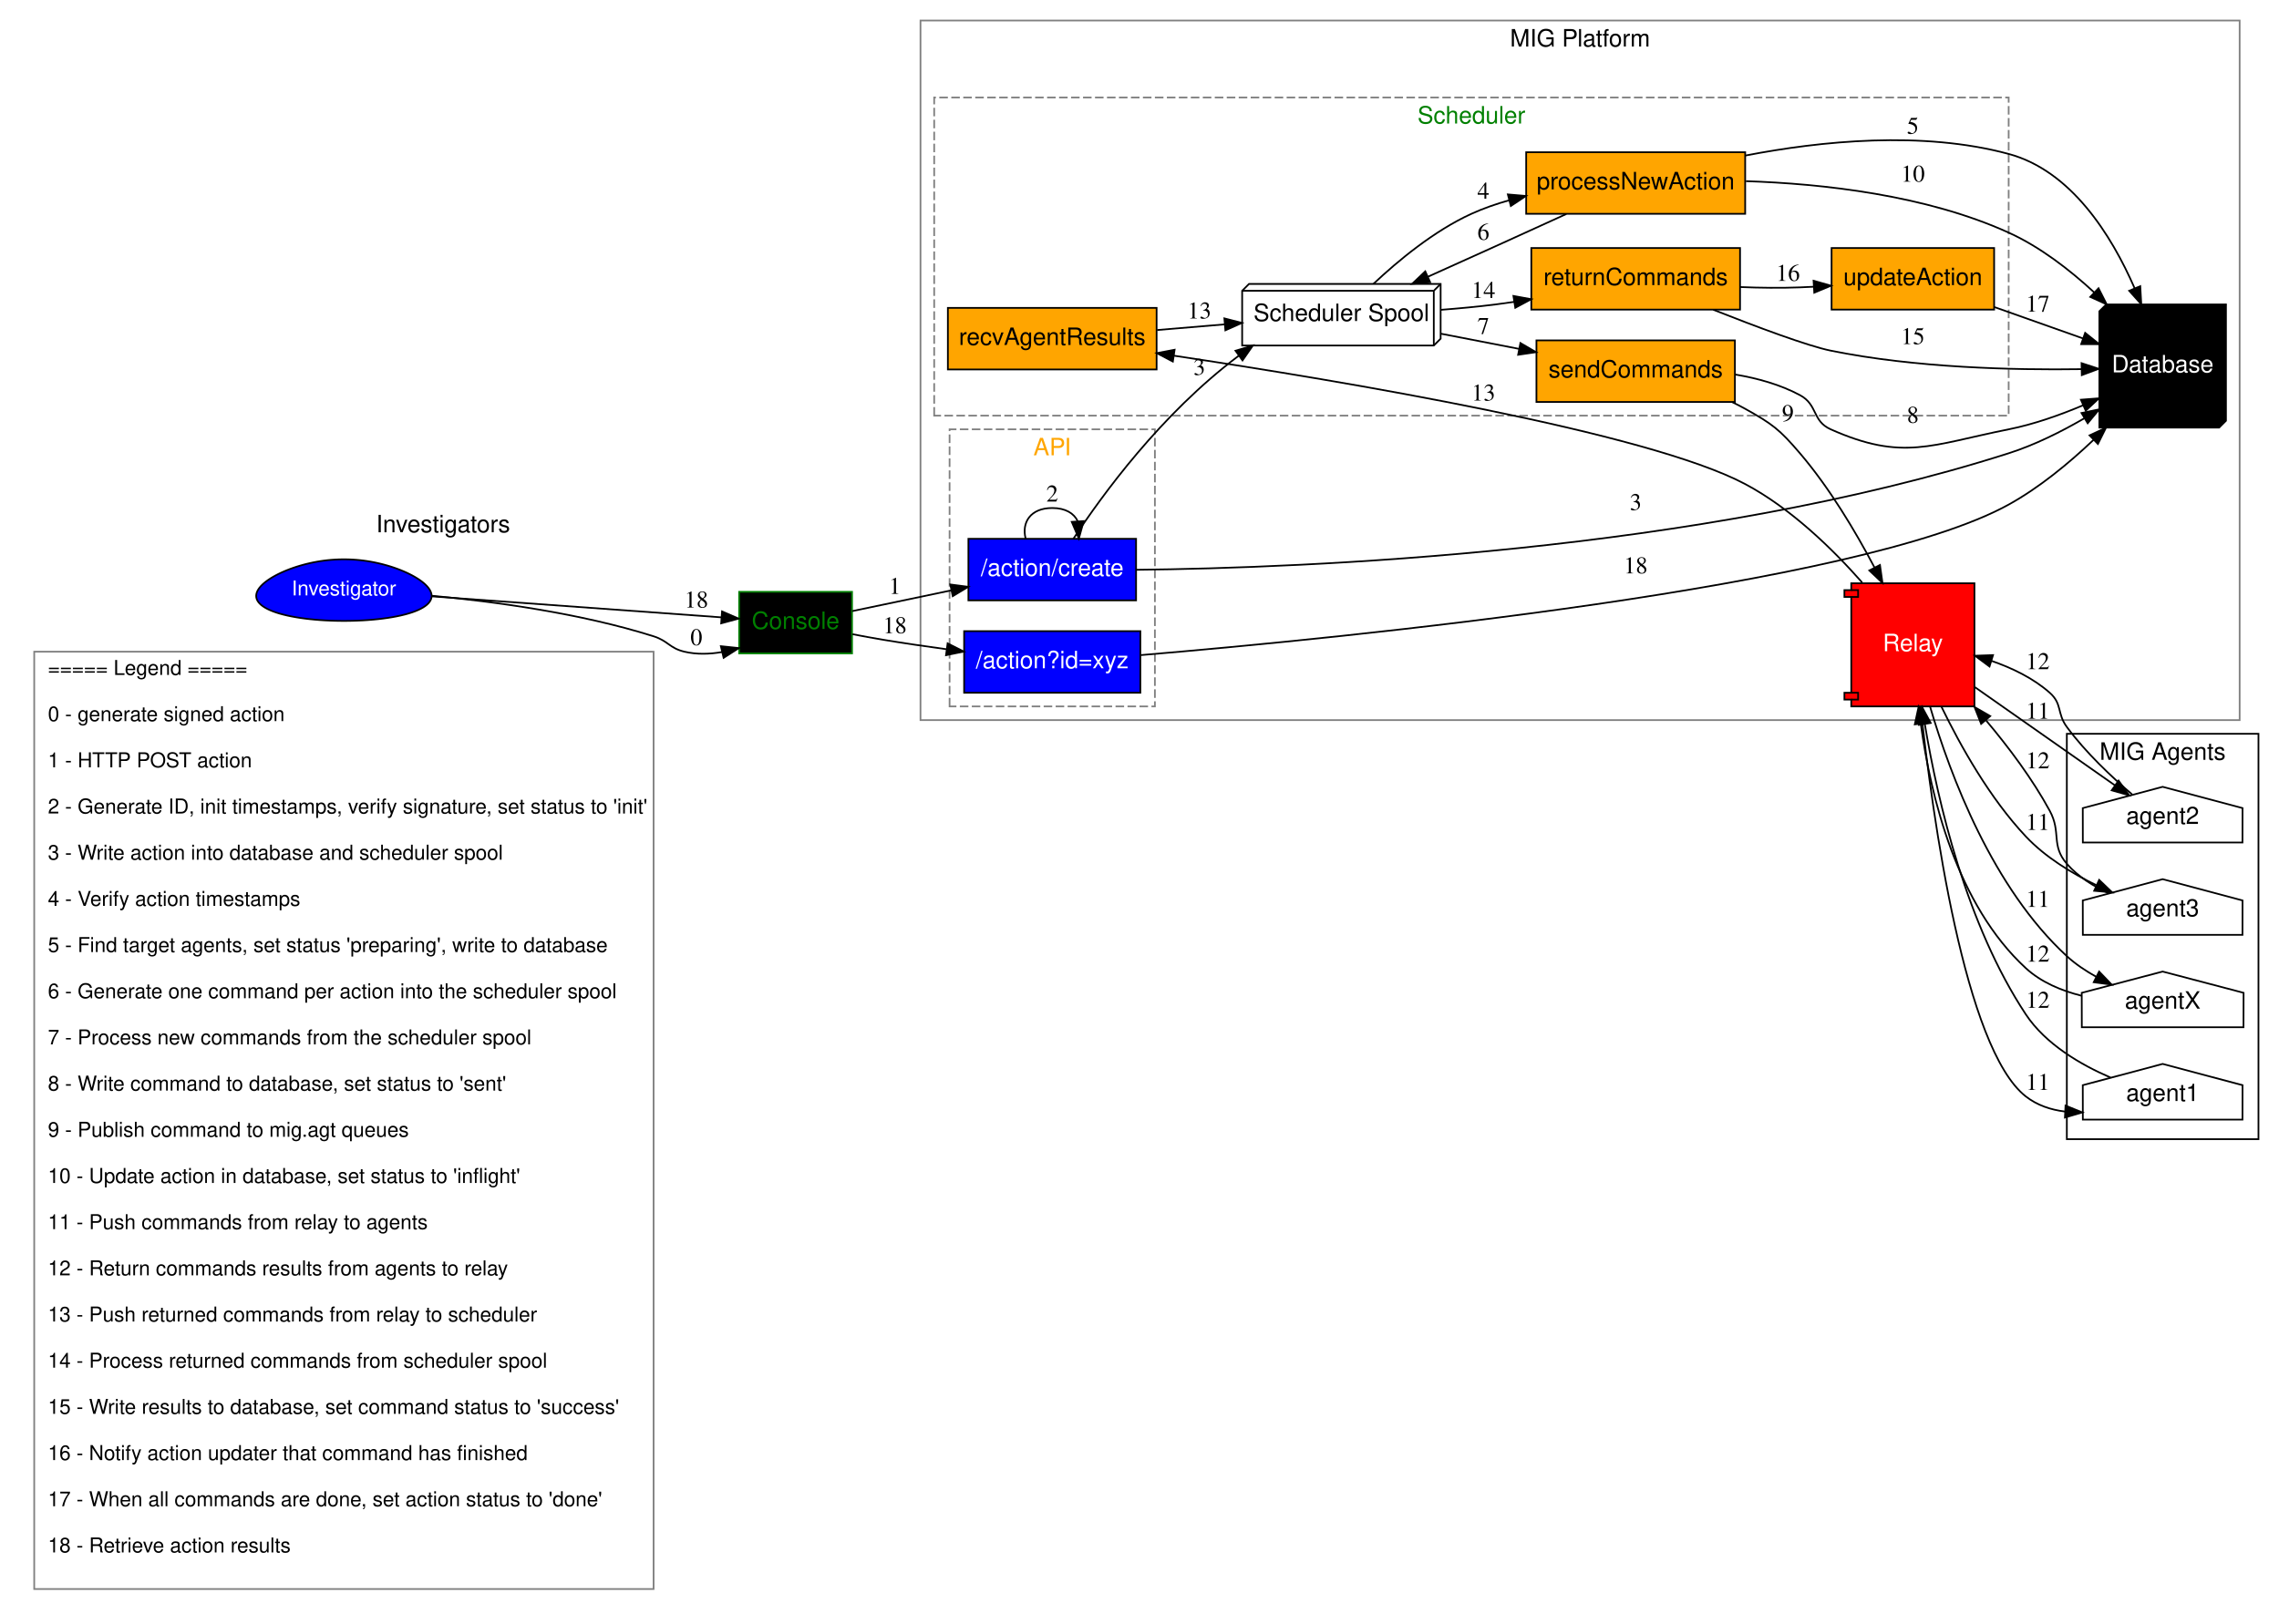
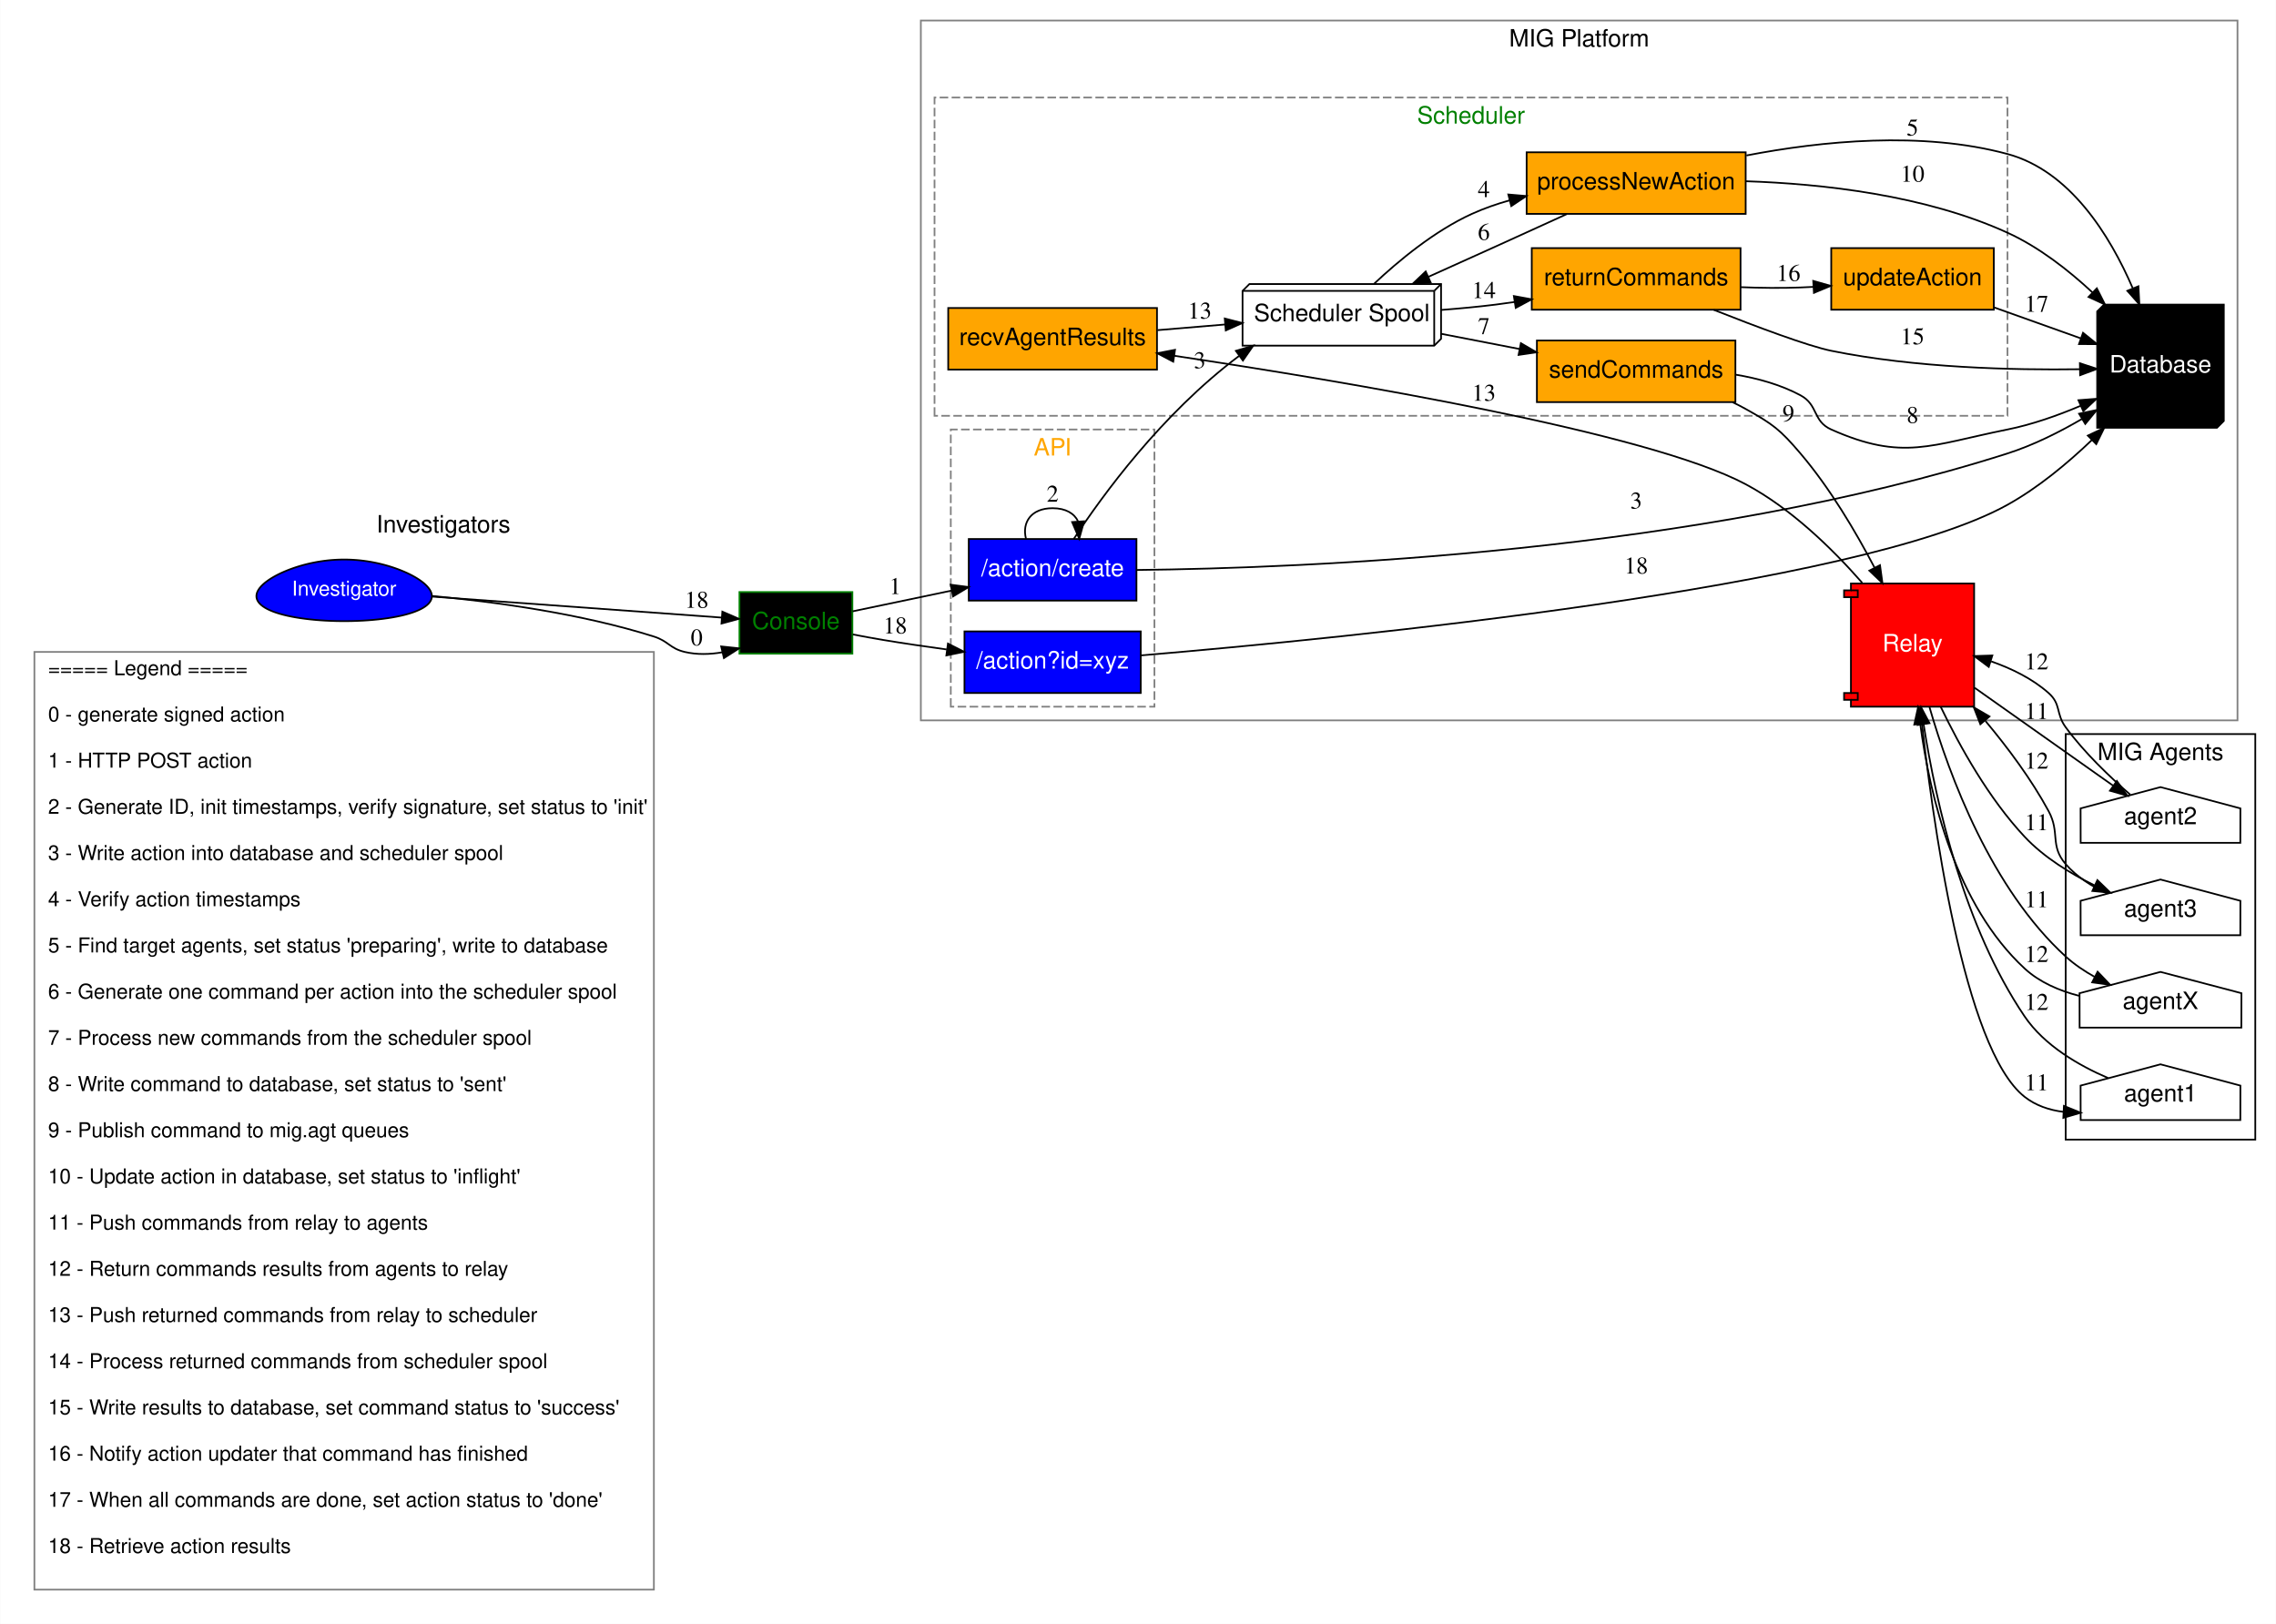
- <svg xmlns="http://www.w3.org/2000/svg" width="1332pt" height="949pt" viewBox="0.00 0.00 1332.00 949.00">
+ <svg xmlns="http://www.w3.org/2000/svg" width="1330pt" height="949pt" viewBox="0.00 0.00 1329.80 949.00">
  <g id="graph0" class="graph" transform="scale(1 1) rotate(0) translate(4 945)">
-     <polygon fill="white" stroke="white" points="-4,4 -4,-945 1328,-945 1328,4 -4,4" />
+     <polygon fill="white" stroke="none" points="-4,4 -4,-945 1325.8,-945 1325.8,4 -4,4" />
    <g id="clust1" class="cluster">
      <polygon fill="white" stroke="white" points="8,-8 8,-649 502,-649 502,-8 8,-8" />
      <text text-anchor="middle" x="255" y="-633.8" font-family="Helvetica,sans-Serif" font-size="14.00">Investigators</text>
    </g>
    <g id="clust2" class="cluster">
-       <polygon fill="white" stroke="gray" points="534,-524 534,-933 1305,-933 1305,-524 534,-524" />
-       <text text-anchor="middle" x="919.5" y="-917.8" font-family="Helvetica,sans-Serif" font-size="14.00">MIG Platform</text>
+       <polygon fill="white" stroke="gray" points="534,-524 534,-933 1303.4,-933 1303.4,-524 534,-524" />
+       <text text-anchor="middle" x="918.7" y="-917.8" font-family="Helvetica,sans-Serif" font-size="14.00">MIG Platform</text>
    </g>
    <g id="clust3" class="cluster">
-       <polygon fill="white" stroke="gray" stroke-dasharray="5,2" points="551,-532 551,-694 671,-694 671,-532 551,-532" />
+       <polygon fill="white" stroke="gray" stroke-dasharray="5,2" points="551.5,-532 551.5,-694 670.5,-694 670.5,-532 551.5,-532" />
      <text text-anchor="middle" x="611" y="-678.8" font-family="Helvetica,sans-Serif" font-size="14.00" fill="orange">API</text>
    </g>
    <g id="clust4" class="cluster">
-       <polygon fill="white" stroke="gray" stroke-dasharray="5,2" points="542,-702 542,-888 1170,-888 1170,-702 542,-702" />
-       <text text-anchor="middle" x="856" y="-872.8" font-family="Helvetica,sans-Serif" font-size="14.00" fill="green">Scheduler</text>
+       <polygon fill="white" stroke="gray" stroke-dasharray="5,2" points="542,-702 542,-888 1169,-888 1169,-702 542,-702" />
+       <text text-anchor="middle" x="855.5" y="-872.8" font-family="Helvetica,sans-Serif" font-size="14.00" fill="green">Scheduler</text>
    </g>
    <g id="clust5" class="cluster">
-       <polygon fill="white" stroke="black" points="1204,-279 1204,-516 1316,-516 1316,-279 1204,-279" />
-       <text text-anchor="middle" x="1260" y="-500.8" font-family="Helvetica,sans-Serif" font-size="14.00">MIG Agents</text>
+       <polygon fill="white" stroke="black" points="1203,-279 1203,-516 1313.8,-516 1313.8,-279 1203,-279" />
+       <text text-anchor="middle" x="1258.4" y="-500.8" font-family="Helvetica,sans-Serif" font-size="14.00">MIG Agents</text>
    </g>
    <g id="node1" class="node">
      <polygon fill="blue" stroke="black" points="201.744,-582.049 204.885,-582.148 207.994,-582.295 211.057,-582.491 214.063,-582.735 216.999,-583.027 219.854,-583.364 222.617,-583.748 225.276,-584.176 227.823,-584.647 230.248,-585.161 232.543,-585.715 234.7,-586.308 236.712,-586.939 238.574,-587.605 240.279,-588.306 241.824,-589.039 243.206,-589.801 244.422,-590.592 245.471,-591.408 246.352,-592.248 247.065,-593.109 247.61,-593.989 247.991,-594.886 248.209,-595.797 248.268,-596.719 248.171,-597.65 247.923,-598.587 247.529,-599.529 246.994,-600.471 246.324,-601.413 245.526,-602.35 244.606,-603.281 243.57,-604.203 242.425,-605.114 241.179,-606.011 239.838,-606.891 238.41,-607.752 236.9,-608.592 235.317,-609.408 233.666,-610.199 231.953,-610.961 230.185,-611.694 228.368,-612.395 226.507,-613.061 224.607,-613.692 222.672,-614.285 220.708,-614.839 218.718,-615.353 216.706,-615.824 214.675,-616.252 212.628,-616.636 210.568,-616.973 208.497,-617.265 206.418,-617.509 204.331,-617.705 202.24,-617.852 200.145,-617.951 198.049,-618 195.951,-618 193.855,-617.951 191.76,-617.852 189.669,-617.705 187.582,-617.509 185.503,-617.265 183.432,-616.973 181.372,-616.636 179.325,-616.252 177.294,-615.824 175.282,-615.353 173.292,-614.839 171.328,-614.285 169.393,-613.692 167.493,-613.061 165.632,-612.395 163.815,-611.694 162.047,-610.961 160.334,-610.199 158.683,-609.408 157.1,-608.592 155.59,-607.752 154.162,-606.891 152.821,-606.011 151.575,-605.114 150.43,-604.203 149.394,-603.281 148.474,-602.35 147.676,-601.413 147.006,-600.471 146.471,-599.529 146.077,-598.587 145.829,-597.65 145.732,-596.719 145.791,-595.797 146.009,-594.886 146.39,-593.989 146.935,-593.109 147.648,-592.248 148.529,-591.408 149.578,-590.592 150.794,-589.801 152.176,-589.039 153.721,-588.306 155.426,-587.605 157.288,-586.939 159.3,-586.308 161.457,-585.715 163.752,-585.161 166.177,-584.647 168.724,-584.176 171.383,-583.748 174.146,-583.364 177.001,-583.027 179.937,-582.735 182.943,-582.491 186.006,-582.295 189.115,-582.148 192.256,-582.049 195.416,-582 198.584,-582 201.744,-582.049" />
      <text text-anchor="middle" x="197" y="-596.9" font-family="Helvetica,sans-Serif" font-size="12.00" fill="white">Investigator</text>
    </g>
    <g id="node2" class="node">
      <polygon fill="black" stroke="green" points="494,-599 428,-599 428,-563 494,-563 494,-599" />
      <text text-anchor="middle" x="461" y="-577.3" font-family="Helvetica,sans-Serif" font-size="14.00" fill="green">Console</text>
    </g>
    <g id="edge1" class="edge">
      <path fill="none" stroke="black" d="M248.229,-596.718C284.871,-593.308 335.367,-586.481 378,-573 386.528,-570.303 387.295,-566.055 396,-564 403.154,-562.311 410.727,-562.526 418.062,-563.8" />
      <polygon fill="black" stroke="black" points="417.321,-567.221 427.858,-566.113 418.93,-560.408 417.321,-567.221" />
      <text text-anchor="middle" x="403" y="-567.8" font-family="Times,serif" font-size="14.00">0</text>
    </g>
    <g id="edge27" class="edge">
      <path fill="none" stroke="black" d="M248.206,-596.359C297.384,-592.793 371.483,-587.419 417.735,-584.065" />
      <polygon fill="black" stroke="black" points="418.007,-587.555 427.728,-583.34 417.501,-580.573 418.007,-587.555" />
      <text text-anchor="middle" x="403" y="-589.8" font-family="Times,serif" font-size="14.00">18</text>
    </g>
    <g id="node4" class="node">
      <polygon fill="blue" stroke="black" points="660,-630 562,-630 562,-594 660,-594 660,-630" />
      <text text-anchor="middle" x="611" y="-608.3" font-family="Helvetica,sans-Serif" font-size="14.00" fill="white">/action/create</text>
    </g>
    <g id="edge2" class="edge">
      <path fill="none" stroke="black" d="M494.114,-587.727C511.059,-591.276 532.375,-595.741 552.089,-599.87" />
      <polygon fill="black" stroke="black" points="551.41,-603.304 561.915,-601.928 552.845,-596.452 551.41,-603.304" />
      <text text-anchor="middle" x="519" y="-597.8" font-family="Times,serif" font-size="14.00">1</text>
    </g>
    <g id="node5" class="node">
      <polygon fill="blue" stroke="black" points="662.5,-576 559.5,-576 559.5,-540 662.5,-540 662.5,-576" />
      <text text-anchor="middle" x="611" y="-554.3" font-family="Helvetica,sans-Serif" font-size="14.00" fill="white">/action?id=xyz</text>
    </g>
    <g id="edge28" class="edge">
      <path fill="none" stroke="black" d="M494.219,-574.234C500.121,-573.086 506.236,-571.958 512,-571 523.971,-569.011 536.804,-567.129 549.111,-565.447" />
      <polygon fill="black" stroke="black" points="549.848,-568.88 559.295,-564.083 548.918,-561.942 549.848,-568.88" />
      <text text-anchor="middle" x="519" y="-574.8" font-family="Times,serif" font-size="14.00">18</text>
    </g>
    <g id="node3" class="node">
      <polygon fill="none" stroke="gray" points="378,-564 16,-564 16,-16 378,-16 378,-564" />
      <text text-anchor="start" x="24" y="-550.4" font-family="Helvetica,sans-Serif" font-size="12.00">===== Legend =====</text>
      <text text-anchor="start" x="24" y="-523.4" font-family="Helvetica,sans-Serif" font-size="12.00">0 - generate signed action</text>
      <text text-anchor="start" x="24" y="-496.4" font-family="Helvetica,sans-Serif" font-size="12.00">1 - HTTP POST action</text>
      <text text-anchor="start" x="24" y="-469.4" font-family="Helvetica,sans-Serif" font-size="12.00">2 - Generate ID, init timestamps, verify signature, set status to 'init'</text>
      <text text-anchor="start" x="24" y="-442.4" font-family="Helvetica,sans-Serif" font-size="12.00">3 - Write action into database and scheduler spool</text>
      <text text-anchor="start" x="24" y="-415.4" font-family="Helvetica,sans-Serif" font-size="12.00">4 - Verify action timestamps</text>
      <text text-anchor="start" x="24" y="-388.4" font-family="Helvetica,sans-Serif" font-size="12.00">5 - Find target agents, set status 'preparing', write to database</text>
      <text text-anchor="start" x="24" y="-361.4" font-family="Helvetica,sans-Serif" font-size="12.00">6 - Generate one command per action into the scheduler spool</text>
      <text text-anchor="start" x="24" y="-334.4" font-family="Helvetica,sans-Serif" font-size="12.00">7 - Process new commands from the scheduler spool</text>
      <text text-anchor="start" x="24" y="-307.4" font-family="Helvetica,sans-Serif" font-size="12.00">8 - Write command to database, set status to 'sent'</text>
      <text text-anchor="start" x="24" y="-280.4" font-family="Helvetica,sans-Serif" font-size="12.00">9 - Publish command to mig.agt queues</text>
      <text text-anchor="start" x="24" y="-253.4" font-family="Helvetica,sans-Serif" font-size="12.00">10 - Update action in database, set status to 'inflight'</text>
      <text text-anchor="start" x="24" y="-226.4" font-family="Helvetica,sans-Serif" font-size="12.00">11 - Push commands from relay to agents</text>
      <text text-anchor="start" x="24" y="-199.4" font-family="Helvetica,sans-Serif" font-size="12.00">12 - Return commands results from agents to relay</text>
      <text text-anchor="start" x="24" y="-172.4" font-family="Helvetica,sans-Serif" font-size="12.00">13 - Push returned commands from relay to scheduler</text>
      <text text-anchor="start" x="24" y="-145.4" font-family="Helvetica,sans-Serif" font-size="12.00">14 - Process returned commands from scheduler spool</text>
      <text text-anchor="start" x="24" y="-118.4" font-family="Helvetica,sans-Serif" font-size="12.00">15 - Write results to database, set command status to 'success'</text>
      <text text-anchor="start" x="24" y="-91.4" font-family="Helvetica,sans-Serif" font-size="12.00">16 - Notify action updater that command has finished</text>
      <text text-anchor="start" x="24" y="-64.4" font-family="Helvetica,sans-Serif" font-size="12.00">17 - When all commands are done, set action status to 'done'</text>
      <text text-anchor="start" x="24" y="-37.4" font-family="Helvetica,sans-Serif" font-size="12.00">18 - Retrieve action results</text>
    </g>
    <g id="edge3" class="edge">
      <path fill="none" stroke="black" d="M595.442,-630.153C593.048,-639.539 598.234,-648 611,-648 618.779,-648 623.744,-644.858 625.893,-640.28" />
      <polygon fill="black" stroke="black" points="629.396,-640.361 626.558,-630.153 622.411,-639.902 629.396,-640.361" />
      <text text-anchor="middle" x="611" y="-651.8" font-family="Times,serif" font-size="14.00">2</text>
    </g>
    <g id="node6" class="node">
      <polygon fill="white" stroke="black" points="838,-779 726,-779 722,-775 722,-743 834,-743 838,-747 838,-779" />
      <polyline fill="none" stroke="black" points="834,-775 722,-775 " />
      <polyline fill="none" stroke="black" points="834,-775 834,-743 " />
      <polyline fill="none" stroke="black" points="834,-775 838,-779 " />
      <text text-anchor="middle" x="780" y="-757.3" font-family="Helvetica,sans-Serif" font-size="14.00">Scheduler Spool</text>
    </g>
    <g id="edge5" class="edge">
      <path fill="none" stroke="black" d="M623.373,-630.048C640.278,-655.625 674.408,-702.736 719.935,-736.968" />
      <polygon fill="black" stroke="black" points="718.104,-739.963 728.258,-742.987 722.206,-734.291 718.104,-739.963" />
-       <text text-anchor="middle" x="697" y="-725.8" font-family="Times,serif" font-size="14.00">3</text>
+       <text text-anchor="middle" x="697" y="-729.8" font-family="Times,serif" font-size="14.00">3</text>
    </g>
    <g id="node12" class="node">
-       <polygon fill="black" stroke="black" points="1297,-767 1227,-767 1223,-763 1223,-695 1293,-695 1297,-699 1297,-767" />
-       <polyline fill="none" stroke="black" points="1293,-763 1223,-763 " />
-       <polyline fill="none" stroke="black" points="1293,-763 1293,-695 " />
-       <polyline fill="none" stroke="black" points="1293,-763 1297,-767 " />
-       <text text-anchor="middle" x="1260" y="-727.3" font-family="Helvetica,sans-Serif" font-size="14.00" fill="white">Database</text>
+       <polygon fill="black" stroke="black" points="1295.4,-767 1225.4,-767 1221.4,-763 1221.4,-695 1291.4,-695 1295.4,-699 1295.4,-767" />
+       <polyline fill="none" stroke="black" points="1291.4,-763 1221.4,-763 " />
+       <polyline fill="none" stroke="black" points="1291.4,-763 1291.4,-695 " />
+       <polyline fill="none" stroke="black" points="1291.4,-763 1295.4,-767 " />
+       <text text-anchor="middle" x="1258.4" y="-727.3" font-family="Helvetica,sans-Serif" font-size="14.00" fill="white">Database</text>
    </g>
    <g id="edge4" class="edge">
-       <path fill="none" stroke="black" d="M660.309,-611.882C758.665,-612.932 988.235,-622.007 1170,-680 1185.17,-684.84 1200.6,-692.521 1214.26,-700.467" />
-       <polygon fill="black" stroke="black" points="1212.58,-703.544 1222.96,-705.7 1216.19,-697.546 1212.58,-703.544" />
-       <text text-anchor="middle" x="952" y="-646.8" font-family="Times,serif" font-size="14.00">3</text>
+       <path fill="none" stroke="black" d="M660.223,-611.896C758.403,-612.971 987.563,-622.09 1169,-680 1183.95,-684.773 1199.14,-692.35 1212.62,-700.219" />
+       <polygon fill="black" stroke="black" points="1210.83,-703.231 1221.2,-705.406 1214.45,-697.239 1210.83,-703.231" />
+       <text text-anchor="middle" x="952" y="-647.8" font-family="Times,serif" font-size="14.00">3</text>
    </g>
    <g id="edge29" class="edge">
-       <path fill="none" stroke="black" d="M662.635,-561.994C783.024,-572.175 1082.8,-601.757 1170,-650 1187.9,-659.905 1205.13,-674.085 1219.58,-687.82" />
-       <polygon fill="black" stroke="black" points="1217.28,-690.457 1226.88,-694.937 1222.16,-685.447 1217.28,-690.457" />
+       <path fill="none" stroke="black" d="M662.56,-561.976C782.766,-572.118 1082.07,-601.621 1169,-650 1186.81,-659.913 1203.93,-674.095 1218.28,-687.829" />
+       <polygon fill="black" stroke="black" points="1215.94,-690.433 1225.52,-694.946 1220.85,-685.44 1215.94,-690.433" />
      <text text-anchor="middle" x="952" y="-609.8" font-family="Times,serif" font-size="14.00">18</text>
    </g>
    <g id="node7" class="node">
      <polygon fill="orange" stroke="black" points="1016,-856 888,-856 888,-820 1016,-820 1016,-856" />
      <text text-anchor="middle" x="952" y="-834.3" font-family="Helvetica,sans-Serif" font-size="14.00">processNewAction</text>
    </g>
    <g id="edge6" class="edge">
      <path fill="none" stroke="black" d="M798.741,-779.048C812.977,-792.446 834.134,-810.054 856,-820 862.983,-823.177 870.501,-825.793 878.14,-827.947" />
      <polygon fill="black" stroke="black" points="877.293,-831.343 887.849,-830.437 879.032,-824.563 877.293,-831.343" />
-       <text text-anchor="middle" x="863" y="-828.8" font-family="Times,serif" font-size="14.00">4</text>
+       <text text-anchor="middle" x="863" y="-829.8" font-family="Times,serif" font-size="14.00">4</text>
    </g>
    <g id="node8" class="node">
      <polygon fill="orange" stroke="black" points="1010,-746 894,-746 894,-710 1010,-710 1010,-746" />
      <text text-anchor="middle" x="952" y="-724.3" font-family="Helvetica,sans-Serif" font-size="14.00">sendCommands</text>
    </g>
    <g id="edge9" class="edge">
      <path fill="none" stroke="black" d="M838.08,-749.92C852.798,-747.063 868.772,-743.962 883.946,-741.016" />
      <polygon fill="black" stroke="black" points="884.631,-744.449 893.781,-739.107 883.297,-737.577 884.631,-744.449" />
      <text text-anchor="middle" x="863" y="-749.8" font-family="Times,serif" font-size="14.00">7</text>
    </g>
    <g id="node10" class="node">
      <polygon fill="orange" stroke="black" points="1013,-800 891,-800 891,-764 1013,-764 1013,-800" />
      <text text-anchor="middle" x="952" y="-778.3" font-family="Helvetica,sans-Serif" font-size="14.00">returnCommands</text>
    </g>
    <g id="edge23" class="edge">
      <path fill="none" stroke="black" d="M838.069,-763.863C848.703,-764.676 859.705,-765.704 870,-767 873.618,-767.455 877.32,-767.969 881.051,-768.525" />
      <polygon fill="black" stroke="black" points="880.542,-771.987 890.964,-770.082 881.629,-765.072 880.542,-771.987" />
      <text text-anchor="middle" x="863" y="-770.8" font-family="Times,serif" font-size="14.00">14</text>
    </g>
    <g id="edge8" class="edge">
      <path fill="none" stroke="black" d="M911.471,-819.885C898.289,-813.86 883.519,-807.125 870,-801 857.211,-795.205 843.374,-788.97 830.508,-783.187" />
      <polygon fill="black" stroke="black" points="831.897,-779.973 821.341,-779.068 829.028,-786.359 831.897,-779.973" />
      <text text-anchor="middle" x="863" y="-804.8" font-family="Times,serif" font-size="14.00">6</text>
    </g>
    <g id="edge7" class="edge">
-       <path fill="none" stroke="black" d="M1016.25,-854.089C1060.11,-862.563 1119.48,-868.659 1170,-855 1206.51,-845.129 1229.98,-807.717 1243.59,-776.545" />
-       <polygon fill="black" stroke="black" points="1246.91,-777.686 1247.51,-767.108 1240.44,-775.005 1246.91,-777.686" />
-       <text text-anchor="middle" x="1114" y="-866.8" font-family="Times,serif" font-size="14.00">5</text>
+       <path fill="none" stroke="black" d="M1016.43,-854.141C1060.04,-862.549 1118.89,-868.547 1169,-855 1205.43,-845.152 1228.72,-807.738 1242.19,-776.558" />
+       <polygon fill="black" stroke="black" points="1245.51,-777.7 1246.06,-767.119 1239.03,-775.044 1245.51,-777.7" />
+       <text text-anchor="middle" x="1113.5" y="-865.8" font-family="Times,serif" font-size="14.00">5</text>
    </g>
    <g id="edge12" class="edge">
-       <path fill="none" stroke="black" d="M1016.44,-839.085C1061.19,-837.611 1121.55,-831 1170,-809 1188.32,-800.681 1205.65,-787.313 1220.06,-773.975" />
-       <polygon fill="black" stroke="black" points="1222.52,-776.472 1227.32,-767.031 1217.68,-771.413 1222.52,-776.472" />
-       <text text-anchor="middle" x="1114" y="-838.8" font-family="Times,serif" font-size="14.00">10</text>
+       <path fill="none" stroke="black" d="M1016.17,-839.082C1060.73,-837.607 1120.81,-830.996 1169,-809 1187.23,-800.677 1204.45,-787.307 1218.77,-773.97" />
+       <polygon fill="black" stroke="black" points="1221.2,-776.484 1225.98,-767.026 1216.35,-771.442 1221.2,-776.484" />
+       <text text-anchor="middle" x="1113.5" y="-838.8" font-family="Times,serif" font-size="14.00">10</text>
    </g>
    <g id="edge10" class="edge">
-       <path fill="none" stroke="black" d="M1010.29,-726.019C1023.24,-723.844 1036.54,-720.144 1048,-714 1058.54,-708.349 1055.08,-698.865 1066,-694 1108.22,-675.195 1124.67,-684.953 1170,-694 1184.67,-696.927 1199.94,-702.32 1213.61,-708.101" />
-       <polygon fill="black" stroke="black" points="1212.23,-711.316 1222.79,-712.139 1215.04,-704.908 1212.23,-711.316" />
-       <text text-anchor="middle" x="1114" y="-697.8" font-family="Times,serif" font-size="14.00">8</text>
+       <path fill="none" stroke="black" d="M1010.29,-726.019C1023.24,-723.844 1036.54,-720.144 1048,-714 1058.54,-708.349 1055.08,-698.865 1066,-694 1107.82,-675.376 1124.12,-684.986 1169,-694 1183.31,-696.873 1198.19,-702.121 1211.57,-707.779" />
+       <polygon fill="black" stroke="black" points="1210.46,-711.113 1221.02,-711.943 1213.28,-704.708 1210.46,-711.113" />
+       <text text-anchor="middle" x="1113.5" y="-697.8" font-family="Times,serif" font-size="14.00">8</text>
    </g>
    <g id="node13" class="node">
-       <polygon fill="red" stroke="black" points="1150,-604 1078,-604 1078,-600 1074,-600 1074,-596 1078,-596 1078,-540 1074,-540 1074,-536 1078,-536 1078,-532 1150,-532 1150,-604" />
-       <polyline fill="none" stroke="black" points="1078,-600 1082,-600 1082,-596 1078,-596 " />
-       <polyline fill="none" stroke="black" points="1078,-540 1082,-540 1082,-536 1078,-536 " />
-       <text text-anchor="middle" x="1114" y="-564.3" font-family="Helvetica,sans-Serif" font-size="14.00" fill="white">Relay</text>
+       <polygon fill="red" stroke="black" points="1149.5,-604 1077.5,-604 1077.5,-600 1073.5,-600 1073.5,-596 1077.5,-596 1077.5,-540 1073.5,-540 1073.5,-536 1077.5,-536 1077.5,-532 1149.5,-532 1149.5,-604" />
+       <polyline fill="none" stroke="black" points="1077.5,-600 1081.5,-600 1081.5,-596 1077.5,-596 " />
+       <polyline fill="none" stroke="black" points="1077.5,-540 1081.5,-540 1081.5,-536 1077.5,-536 " />
+       <text text-anchor="middle" x="1113.5" y="-564.3" font-family="Helvetica,sans-Serif" font-size="14.00" fill="white">Relay</text>
    </g>
    <g id="edge11" class="edge">
-       <path fill="none" stroke="black" d="M1008.46,-709.883C1011.05,-708.65 1013.57,-707.355 1016,-706 1032,-697.068 1036.09,-693.931 1048,-680 1065.19,-659.886 1080.31,-634.596 1091.63,-613.139" />
-       <polygon fill="black" stroke="black" points="1094.77,-614.695 1096.25,-604.204 1088.55,-611.483 1094.77,-614.695" />
+       <path fill="none" stroke="black" d="M1008.46,-709.883C1011.05,-708.65 1013.57,-707.355 1016,-706 1032,-697.068 1036.12,-693.951 1048,-680 1065.12,-659.896 1080.13,-634.607 1091.36,-613.148" />
+       <polygon fill="black" stroke="black" points="1094.49,-614.709 1095.93,-604.212 1088.26,-611.52 1094.49,-614.709" />
      <text text-anchor="middle" x="1041" y="-698.8" font-family="Times,serif" font-size="14.00">9</text>
    </g>
    <g id="node9" class="node">
      <polygon fill="orange" stroke="black" points="672,-765 550,-765 550,-729 672,-729 672,-765" />
      <text text-anchor="middle" x="611" y="-743.3" font-family="Helvetica,sans-Serif" font-size="14.00">recvAgentResults</text>
    </g>
    <g id="edge22" class="edge">
      <path fill="none" stroke="black" d="M672.291,-752.054C685.044,-753.123 698.583,-754.258 711.581,-755.348" />
      <polygon fill="black" stroke="black" points="711.606,-758.862 721.864,-756.21 712.191,-751.887 711.606,-758.862" />
      <text text-anchor="middle" x="697" y="-758.8" font-family="Times,serif" font-size="14.00">13</text>
    </g>
    <g id="node11" class="node">
-       <polygon fill="orange" stroke="black" points="1161.5,-800 1066.5,-800 1066.5,-764 1161.5,-764 1161.5,-800" />
-       <text text-anchor="middle" x="1114" y="-778.3" font-family="Helvetica,sans-Serif" font-size="14.00">updateAction</text>
+       <polygon fill="orange" stroke="black" points="1161,-800 1066,-800 1066,-764 1161,-764 1161,-800" />
+       <text text-anchor="middle" x="1113.5" y="-778.3" font-family="Helvetica,sans-Serif" font-size="14.00">updateAction</text>
    </g>
    <g id="edge25" class="edge">
-       <path fill="none" stroke="black" d="M1013.04,-777.184C1024.64,-776.722 1036.69,-776.566 1048,-777 1050.66,-777.102 1053.39,-777.228 1056.14,-777.372" />
-       <polygon fill="black" stroke="black" points="1055.97,-780.868 1066.16,-777.965 1056.38,-773.881 1055.97,-780.868" />
+       <path fill="none" stroke="black" d="M1013.04,-777.178C1024.64,-776.717 1036.7,-776.562 1048,-777 1050.5,-777.097 1053.06,-777.215 1055.64,-777.35" />
+       <polygon fill="black" stroke="black" points="1055.48,-780.846 1065.67,-777.942 1055.89,-773.858 1055.48,-780.846" />
      <text text-anchor="middle" x="1041" y="-780.8" font-family="Times,serif" font-size="14.00">16</text>
    </g>
    <g id="edge24" class="edge">
-       <path fill="none" stroke="black" d="M997.326,-763.927C1022.85,-753.841 1052.47,-742.761 1066,-740 1115.33,-729.937 1173.16,-728.58 1212.56,-729.18" />
-       <polygon fill="black" stroke="black" points="1212.6,-732.681 1222.66,-729.383 1212.74,-725.682 1212.6,-732.681" />
-       <text text-anchor="middle" x="1114" y="-743.8" font-family="Times,serif" font-size="14.00">15</text>
+       <path fill="none" stroke="black" d="M997.326,-763.929C1022.85,-753.844 1052.47,-742.764 1066,-740 1114.92,-730.011 1172.27,-728.641 1211.34,-729.218" />
+       <polygon fill="black" stroke="black" points="1211.3,-732.717 1221.36,-729.414 1211.43,-725.719 1211.3,-732.717" />
+       <text text-anchor="middle" x="1113.5" y="-743.8" font-family="Times,serif" font-size="14.00">15</text>
    </g>
    <g id="edge26" class="edge">
-       <path fill="none" stroke="black" d="M1161.75,-765.442C1178.37,-759.558 1197.03,-752.947 1213.54,-747.102" />
-       <polygon fill="black" stroke="black" points="1214.71,-750.398 1222.97,-743.76 1212.38,-743.799 1214.71,-750.398" />
-       <text text-anchor="middle" x="1187" y="-762.8" font-family="Times,serif" font-size="14.00">17</text>
+       <path fill="none" stroke="black" d="M1161.29,-765.301C1177.47,-759.527 1195.57,-753.067 1211.66,-747.324" />
+       <polygon fill="black" stroke="black" points="1213.14,-750.511 1221.39,-743.853 1210.79,-743.918 1213.14,-750.511" />
+       <text text-anchor="middle" x="1186" y="-762.8" font-family="Times,serif" font-size="14.00">17</text>
    </g>
    <g id="edge21" class="edge">
-       <path fill="none" stroke="black" d="M1084.38,-604.434C1066.76,-624.412 1042.51,-647.912 1016,-662 958.941,-692.327 781.844,-722.1 682.106,-737.055" />
-       <polygon fill="black" stroke="black" points="681.487,-733.609 672.112,-738.543 682.518,-740.532 681.487,-733.609" />
+       <path fill="none" stroke="black" d="M1084.06,-604.437C1066.54,-624.416 1042.42,-647.916 1016,-662 958.981,-692.4 781.867,-722.144 682.116,-737.075" />
+       <polygon fill="black" stroke="black" points="681.498,-733.628 672.121,-738.56 682.527,-740.552 681.498,-733.628" />
      <text text-anchor="middle" x="863" y="-710.8" font-family="Times,serif" font-size="14.00">13</text>
    </g>
    <g id="node14" class="node">
-       <polygon fill="white" stroke="black" points="1306.69,-310.562 1260,-323 1213.31,-310.562 1213.35,-290.438 1306.65,-290.438 1306.69,-310.562" />
-       <text text-anchor="middle" x="1260" y="-301.3" font-family="Helvetica,sans-Serif" font-size="14.00">agent1</text>
+       <polygon fill="white" stroke="black" points="1305.09,-310.562 1258.4,-323 1211.71,-310.562 1211.75,-290.438 1305.05,-290.438 1305.09,-310.562" />
+       <text text-anchor="middle" x="1258.4" y="-301.3" font-family="Helvetica,sans-Serif" font-size="14.00">agent1</text>
    </g>
    <g id="edge13" class="edge">
-       <path fill="none" stroke="black" d="M1118.47,-531.991C1125.6,-466.475 1144.33,-331.95 1180,-304 1186.6,-298.827 1194.55,-296.182 1202.84,-295.153" />
-       <polygon fill="black" stroke="black" points="1203.23,-298.638 1213.04,-294.637 1202.88,-291.647 1203.23,-298.638" />
-       <text text-anchor="middle" x="1187" y="-307.8" font-family="Times,serif" font-size="14.00">11</text>
+       <path fill="none" stroke="black" d="M1117.9,-531.994C1124.91,-466.485 1143.37,-331.97 1179,-304 1185.55,-298.861 1193.44,-296.233 1201.66,-295.211" />
+       <polygon fill="black" stroke="black" points="1201.97,-298.7 1211.78,-294.699 1201.62,-291.709 1201.97,-298.7" />
+       <text text-anchor="middle" x="1186" y="-307.8" font-family="Times,serif" font-size="14.00">11</text>
    </g>
    <g id="node15" class="node">
-       <polygon fill="white" stroke="black" points="1306.69,-472.562 1260,-485 1213.31,-472.562 1213.35,-452.438 1306.65,-452.438 1306.69,-472.562" />
-       <text text-anchor="middle" x="1260" y="-463.3" font-family="Helvetica,sans-Serif" font-size="14.00">agent2</text>
+       <polygon fill="white" stroke="black" points="1305.09,-472.562 1258.4,-485 1211.71,-472.562 1211.75,-452.438 1305.05,-452.438 1305.09,-472.562" />
+       <text text-anchor="middle" x="1258.4" y="-463.3" font-family="Helvetica,sans-Serif" font-size="14.00">agent2</text>
    </g>
    <g id="edge14" class="edge">
-       <path fill="none" stroke="black" d="M1150.23,-543.293C1175.48,-525.582 1208.98,-502.087 1232.09,-485.872" />
-       <polygon fill="black" stroke="black" points="1234.23,-488.649 1240.41,-480.042 1230.21,-482.918 1234.23,-488.649" />
-       <text text-anchor="middle" x="1187" y="-524.8" font-family="Times,serif" font-size="14.00">11</text>
+       <path fill="none" stroke="black" d="M1149.82,-543.034C1174.89,-525.319 1208,-501.915 1230.83,-485.776" />
+       <polygon fill="black" stroke="black" points="1232.9,-488.603 1239.04,-479.973 1228.86,-482.887 1232.9,-488.603" />
+       <text text-anchor="middle" x="1186" y="-524.8" font-family="Times,serif" font-size="14.00">11</text>
    </g>
    <g id="node16" class="node">
-       <polygon fill="white" stroke="black" points="1306.69,-418.562 1260,-431 1213.31,-418.562 1213.35,-398.438 1306.65,-398.438 1306.69,-418.562" />
-       <text text-anchor="middle" x="1260" y="-409.3" font-family="Helvetica,sans-Serif" font-size="14.00">agent3</text>
+       <polygon fill="white" stroke="black" points="1305.09,-418.562 1258.4,-431 1211.71,-418.562 1211.75,-398.438 1305.05,-398.438 1305.09,-418.562" />
+       <text text-anchor="middle" x="1258.4" y="-409.3" font-family="Helvetica,sans-Serif" font-size="14.00">agent3</text>
    </g>
    <g id="edge15" class="edge">
-       <path fill="none" stroke="black" d="M1130.66,-531.931C1142.03,-508.498 1159.06,-478.281 1180,-456 1191.4,-443.865 1207.01,-434.378 1221.35,-427.439" />
-       <polygon fill="black" stroke="black" points="1222.89,-430.585 1230.53,-423.245 1219.98,-424.218 1222.89,-430.585" />
-       <text text-anchor="middle" x="1187" y="-459.8" font-family="Times,serif" font-size="14.00">11</text>
+       <path fill="none" stroke="black" d="M1129.98,-531.925C1141.24,-508.49 1158.14,-478.273 1179,-456 1190.32,-443.917 1205.81,-434.439 1220.03,-427.493" />
+       <polygon fill="black" stroke="black" points="1221.53,-430.658 1229.14,-423.291 1218.6,-424.301 1221.53,-430.658" />
+       <text text-anchor="middle" x="1186" y="-459.8" font-family="Times,serif" font-size="14.00">11</text>
    </g>
    <g id="node17" class="node">
-       <polygon fill="white" stroke="black" points="1307.3,-364.562 1260,-377 1212.7,-364.562 1212.75,-344.438 1307.25,-344.438 1307.3,-364.562" />
-       <text text-anchor="middle" x="1260" y="-355.3" font-family="Helvetica,sans-Serif" font-size="14.00">agentX</text>
+       <polygon fill="white" stroke="black" points="1305.7,-364.562 1258.4,-377 1211.1,-364.562 1211.14,-344.438 1305.65,-344.438 1305.7,-364.562" />
+       <text text-anchor="middle" x="1258.4" y="-355.3" font-family="Helvetica,sans-Serif" font-size="14.00">agentX</text>
    </g>
    <g id="edge16" class="edge">
-       <path fill="none" stroke="black" d="M1124.11,-531.717C1136.06,-491.091 1160.76,-425.752 1204,-386 1209.05,-381.357 1215.05,-377.339 1221.19,-373.927" />
-       <polygon fill="black" stroke="black" points="1222.87,-377 1230.21,-369.358 1219.71,-370.755 1222.87,-377" />
-       <text text-anchor="middle" x="1187" y="-414.8" font-family="Times,serif" font-size="14.00">11</text>
+       <path fill="none" stroke="black" d="M1123.44,-531.647C1135.21,-490.958 1159.67,-425.561 1203,-386 1208.02,-381.415 1213.97,-377.426 1220.05,-374.025" />
+       <polygon fill="black" stroke="black" points="1221.66,-377.131 1228.97,-369.46 1218.48,-370.899 1221.66,-377.131" />
+       <text text-anchor="middle" x="1186" y="-414.8" font-family="Times,serif" font-size="14.00">11</text>
    </g>
    <g id="edge17" class="edge">
-       <path fill="none" stroke="black" d="M1229.53,-315.03C1212.26,-322.481 1191.62,-334.428 1180,-352 1145.46,-404.236 1128.71,-475.492 1121,-521.625" />
-       <polygon fill="black" stroke="black" points="1117.52,-521.216 1119.4,-531.642 1124.44,-522.319 1117.52,-521.216" />
-       <text text-anchor="middle" x="1187" y="-355.8" font-family="Times,serif" font-size="14.00">12</text>
+       <path fill="none" stroke="black" d="M1227.87,-314.947C1210.85,-322.236 1190.59,-333.88 1179,-351 1143.67,-403.197 1127.29,-475.156 1119.99,-521.632" />
+       <polygon fill="black" stroke="black" points="1116.5,-521.314 1118.48,-531.721 1123.42,-522.347 1116.5,-521.314" />
+       <text text-anchor="middle" x="1186" y="-354.8" font-family="Times,serif" font-size="14.00">12</text>
    </g>
    <g id="edge18" class="edge">
-       <path fill="none" stroke="black" d="M1242.13,-480.57C1230.41,-490.592 1214.99,-505.041 1204,-520 1198.11,-528.008 1201.45,-533.418 1194,-540 1184.37,-548.517 1171.97,-554.49 1159.86,-558.661" />
-       <polygon fill="black" stroke="black" points="1158.79,-555.329 1150.28,-561.634 1160.87,-562.015 1158.79,-555.329" />
-       <text text-anchor="middle" x="1187" y="-553.8" font-family="Times,serif" font-size="14.00">12</text>
+       <path fill="none" stroke="black" d="M1240.72,-480.604C1229.14,-490.642 1213.89,-505.095 1203,-520 1197.14,-528.024 1200.44,-533.411 1193,-540 1183.52,-548.395 1171.35,-554.322 1159.44,-558.488" />
+       <polygon fill="black" stroke="black" points="1158.05,-555.255 1149.56,-561.588 1160.14,-561.934 1158.05,-555.255" />
+       <text text-anchor="middle" x="1186" y="-553.8" font-family="Times,serif" font-size="14.00">12</text>
    </g>
    <g id="edge19" class="edge">
-       <path fill="none" stroke="black" d="M1228.66,-422.668C1219.7,-426.79 1210.54,-432.438 1204,-440 1194.53,-450.948 1200.91,-458.28 1194,-471 1183.93,-489.526 1170.14,-507.95 1156.9,-523.685" />
-       <polygon fill="black" stroke="black" points="1153.91,-521.791 1150.04,-531.655 1159.22,-526.355 1153.91,-521.791" />
-       <text text-anchor="middle" x="1187" y="-495.8" font-family="Times,serif" font-size="14.00">12</text>
+       <path fill="none" stroke="black" d="M1227.1,-422.863C1218.33,-426.976 1209.4,-432.571 1203,-440 1193.55,-450.969 1199.89,-458.269 1193,-471 1182.99,-489.495 1169.28,-507.911 1156.12,-523.649" />
+       <polygon fill="black" stroke="black" points="1153.14,-521.745 1149.31,-531.622 1158.47,-526.291 1153.14,-521.745" />
+       <text text-anchor="middle" x="1186" y="-495.8" font-family="Times,serif" font-size="14.00">12</text>
    </g>
    <g id="edge20" class="edge">
-       <path fill="none" stroke="black" d="M1212.6,-362.847C1200.81,-365.802 1188.95,-370.762 1180,-379 1139.81,-415.974 1124.47,-478.919 1118.61,-521.928" />
-       <polygon fill="black" stroke="black" points="1115.14,-521.509 1117.38,-531.864 1122.09,-522.371 1115.14,-521.509" />
-       <text text-anchor="middle" x="1187" y="-382.8" font-family="Times,serif" font-size="14.00">12</text>
+       <path fill="none" stroke="black" d="M1210.93,-363.004C1199.36,-365.971 1187.77,-370.898 1179,-379 1138.92,-416.028 1123.74,-478.961 1118,-521.952" />
+       <polygon fill="black" stroke="black" points="1114.52,-521.534 1116.79,-531.884 1121.47,-522.38 1114.52,-521.534" />
+       <text text-anchor="middle" x="1186" y="-382.8" font-family="Times,serif" font-size="14.00">12</text>
    </g>
  </g>
</svg>
